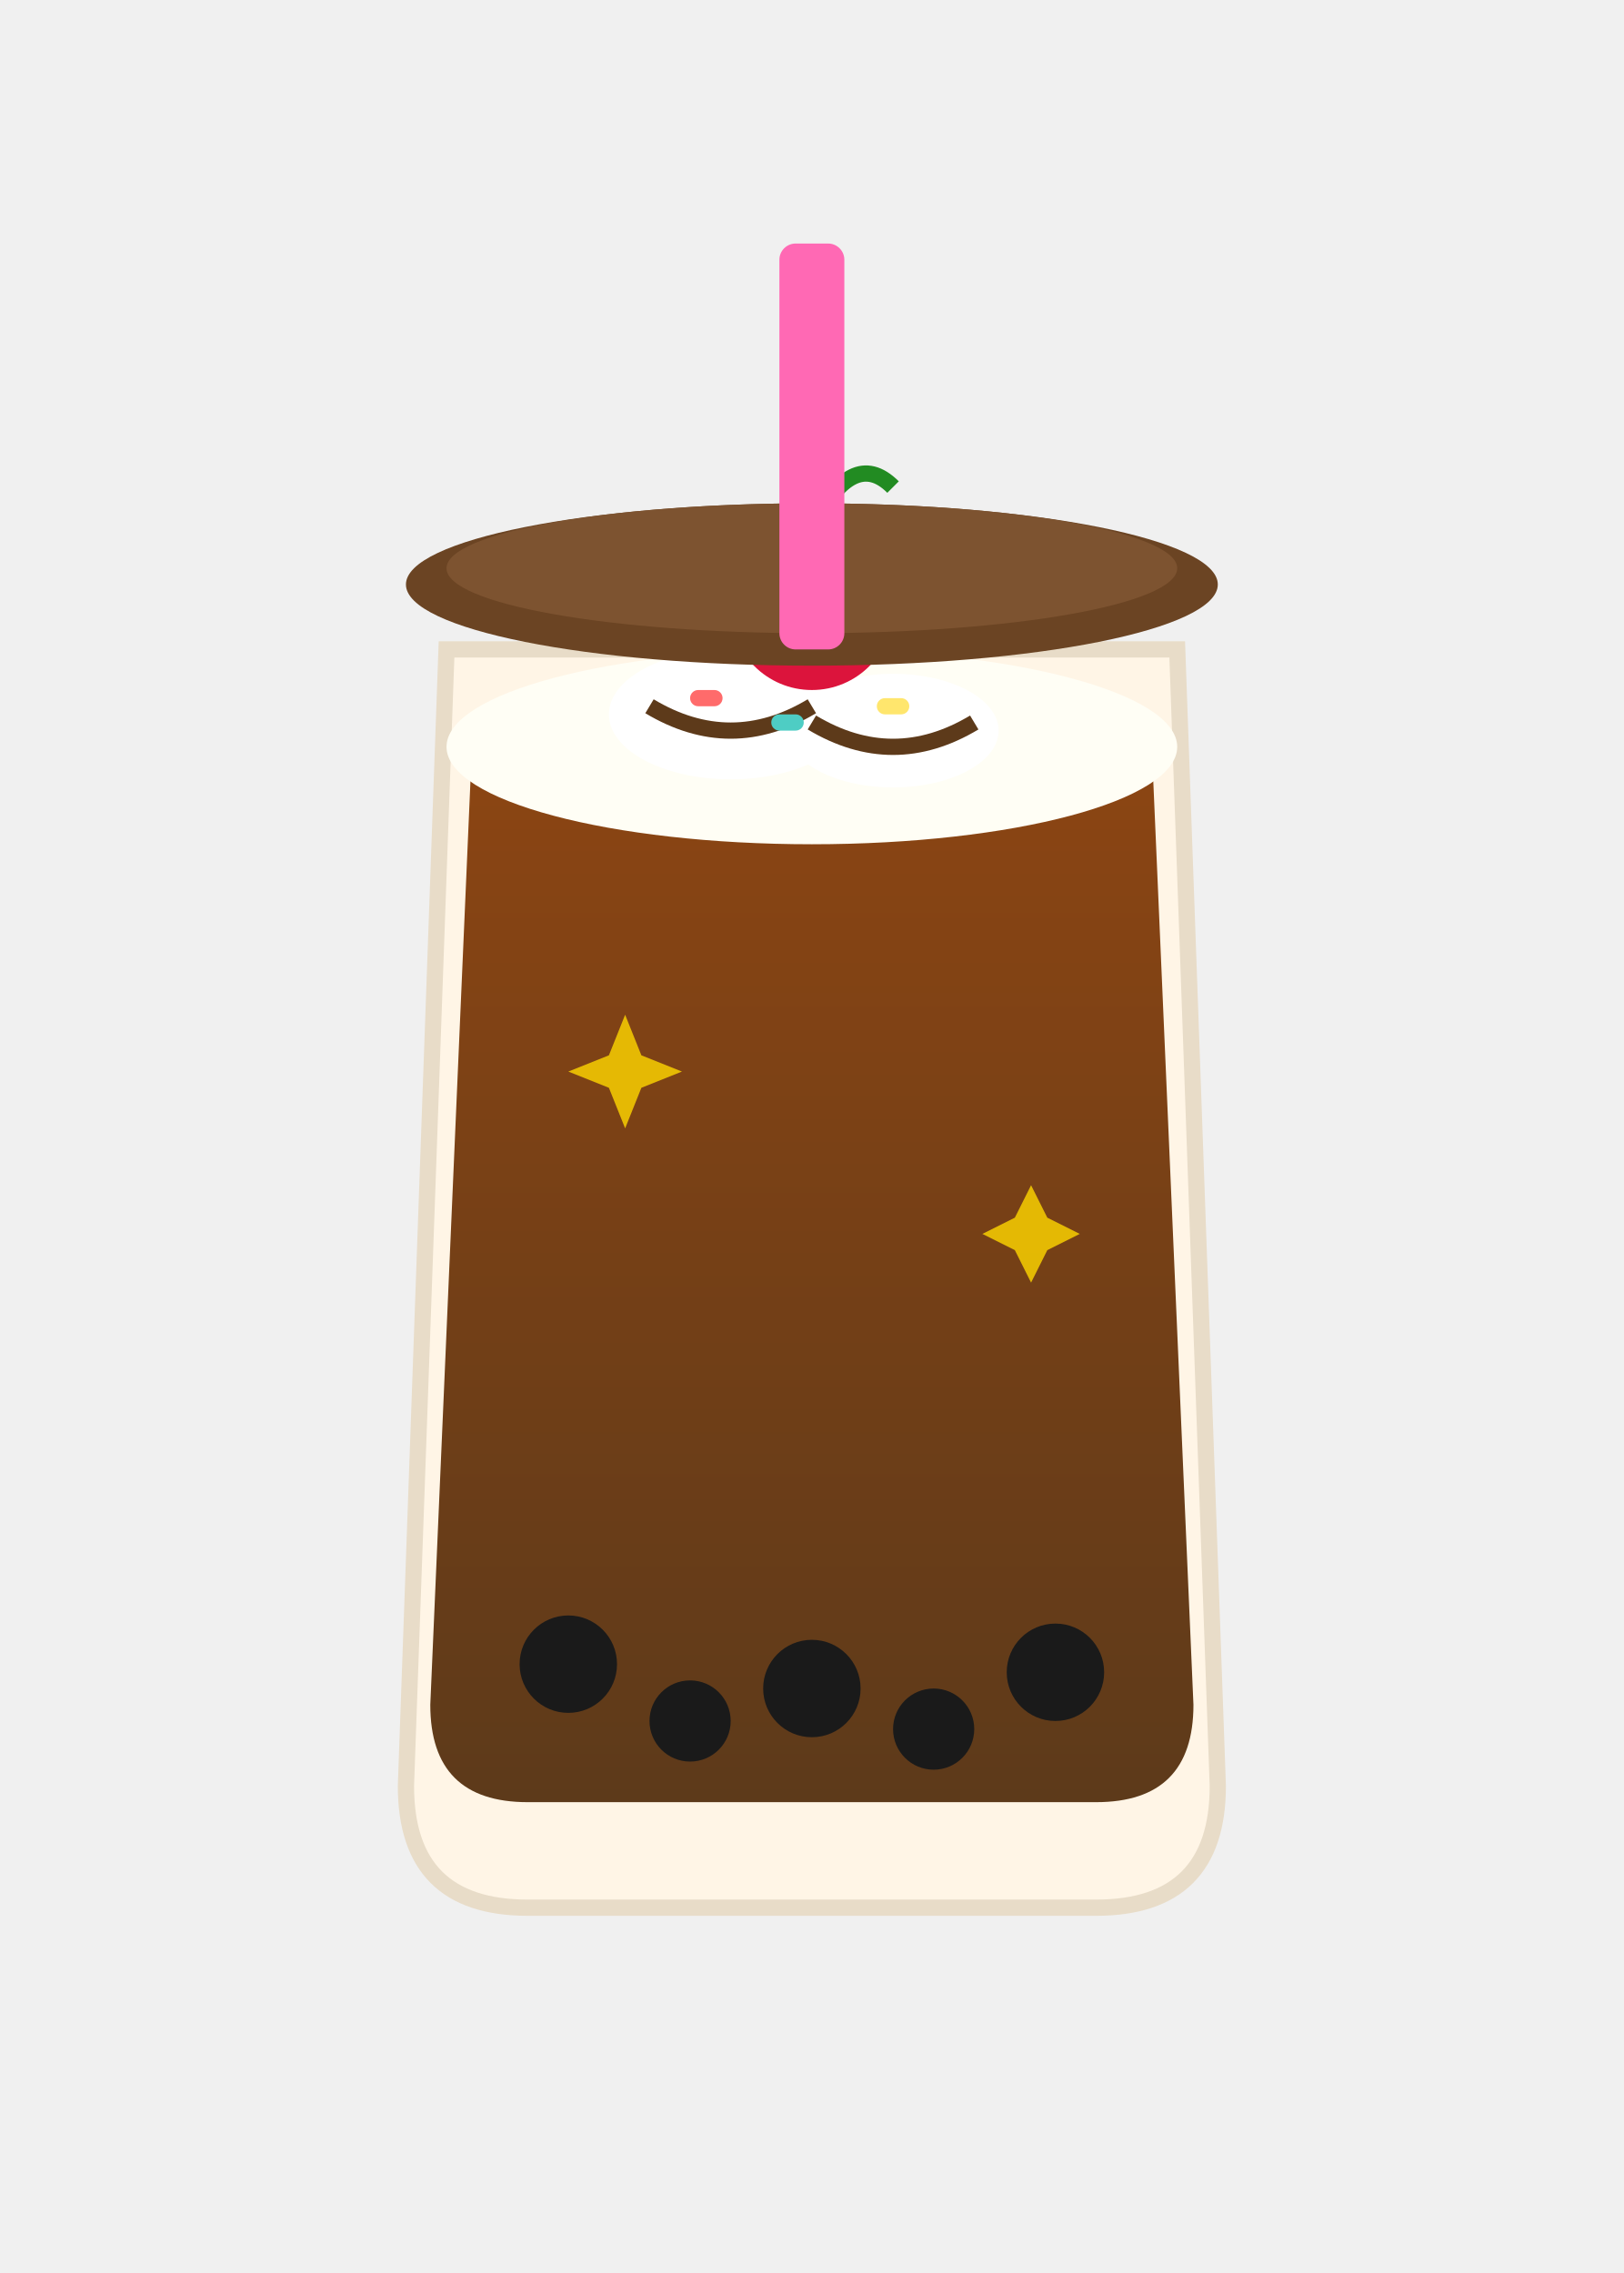
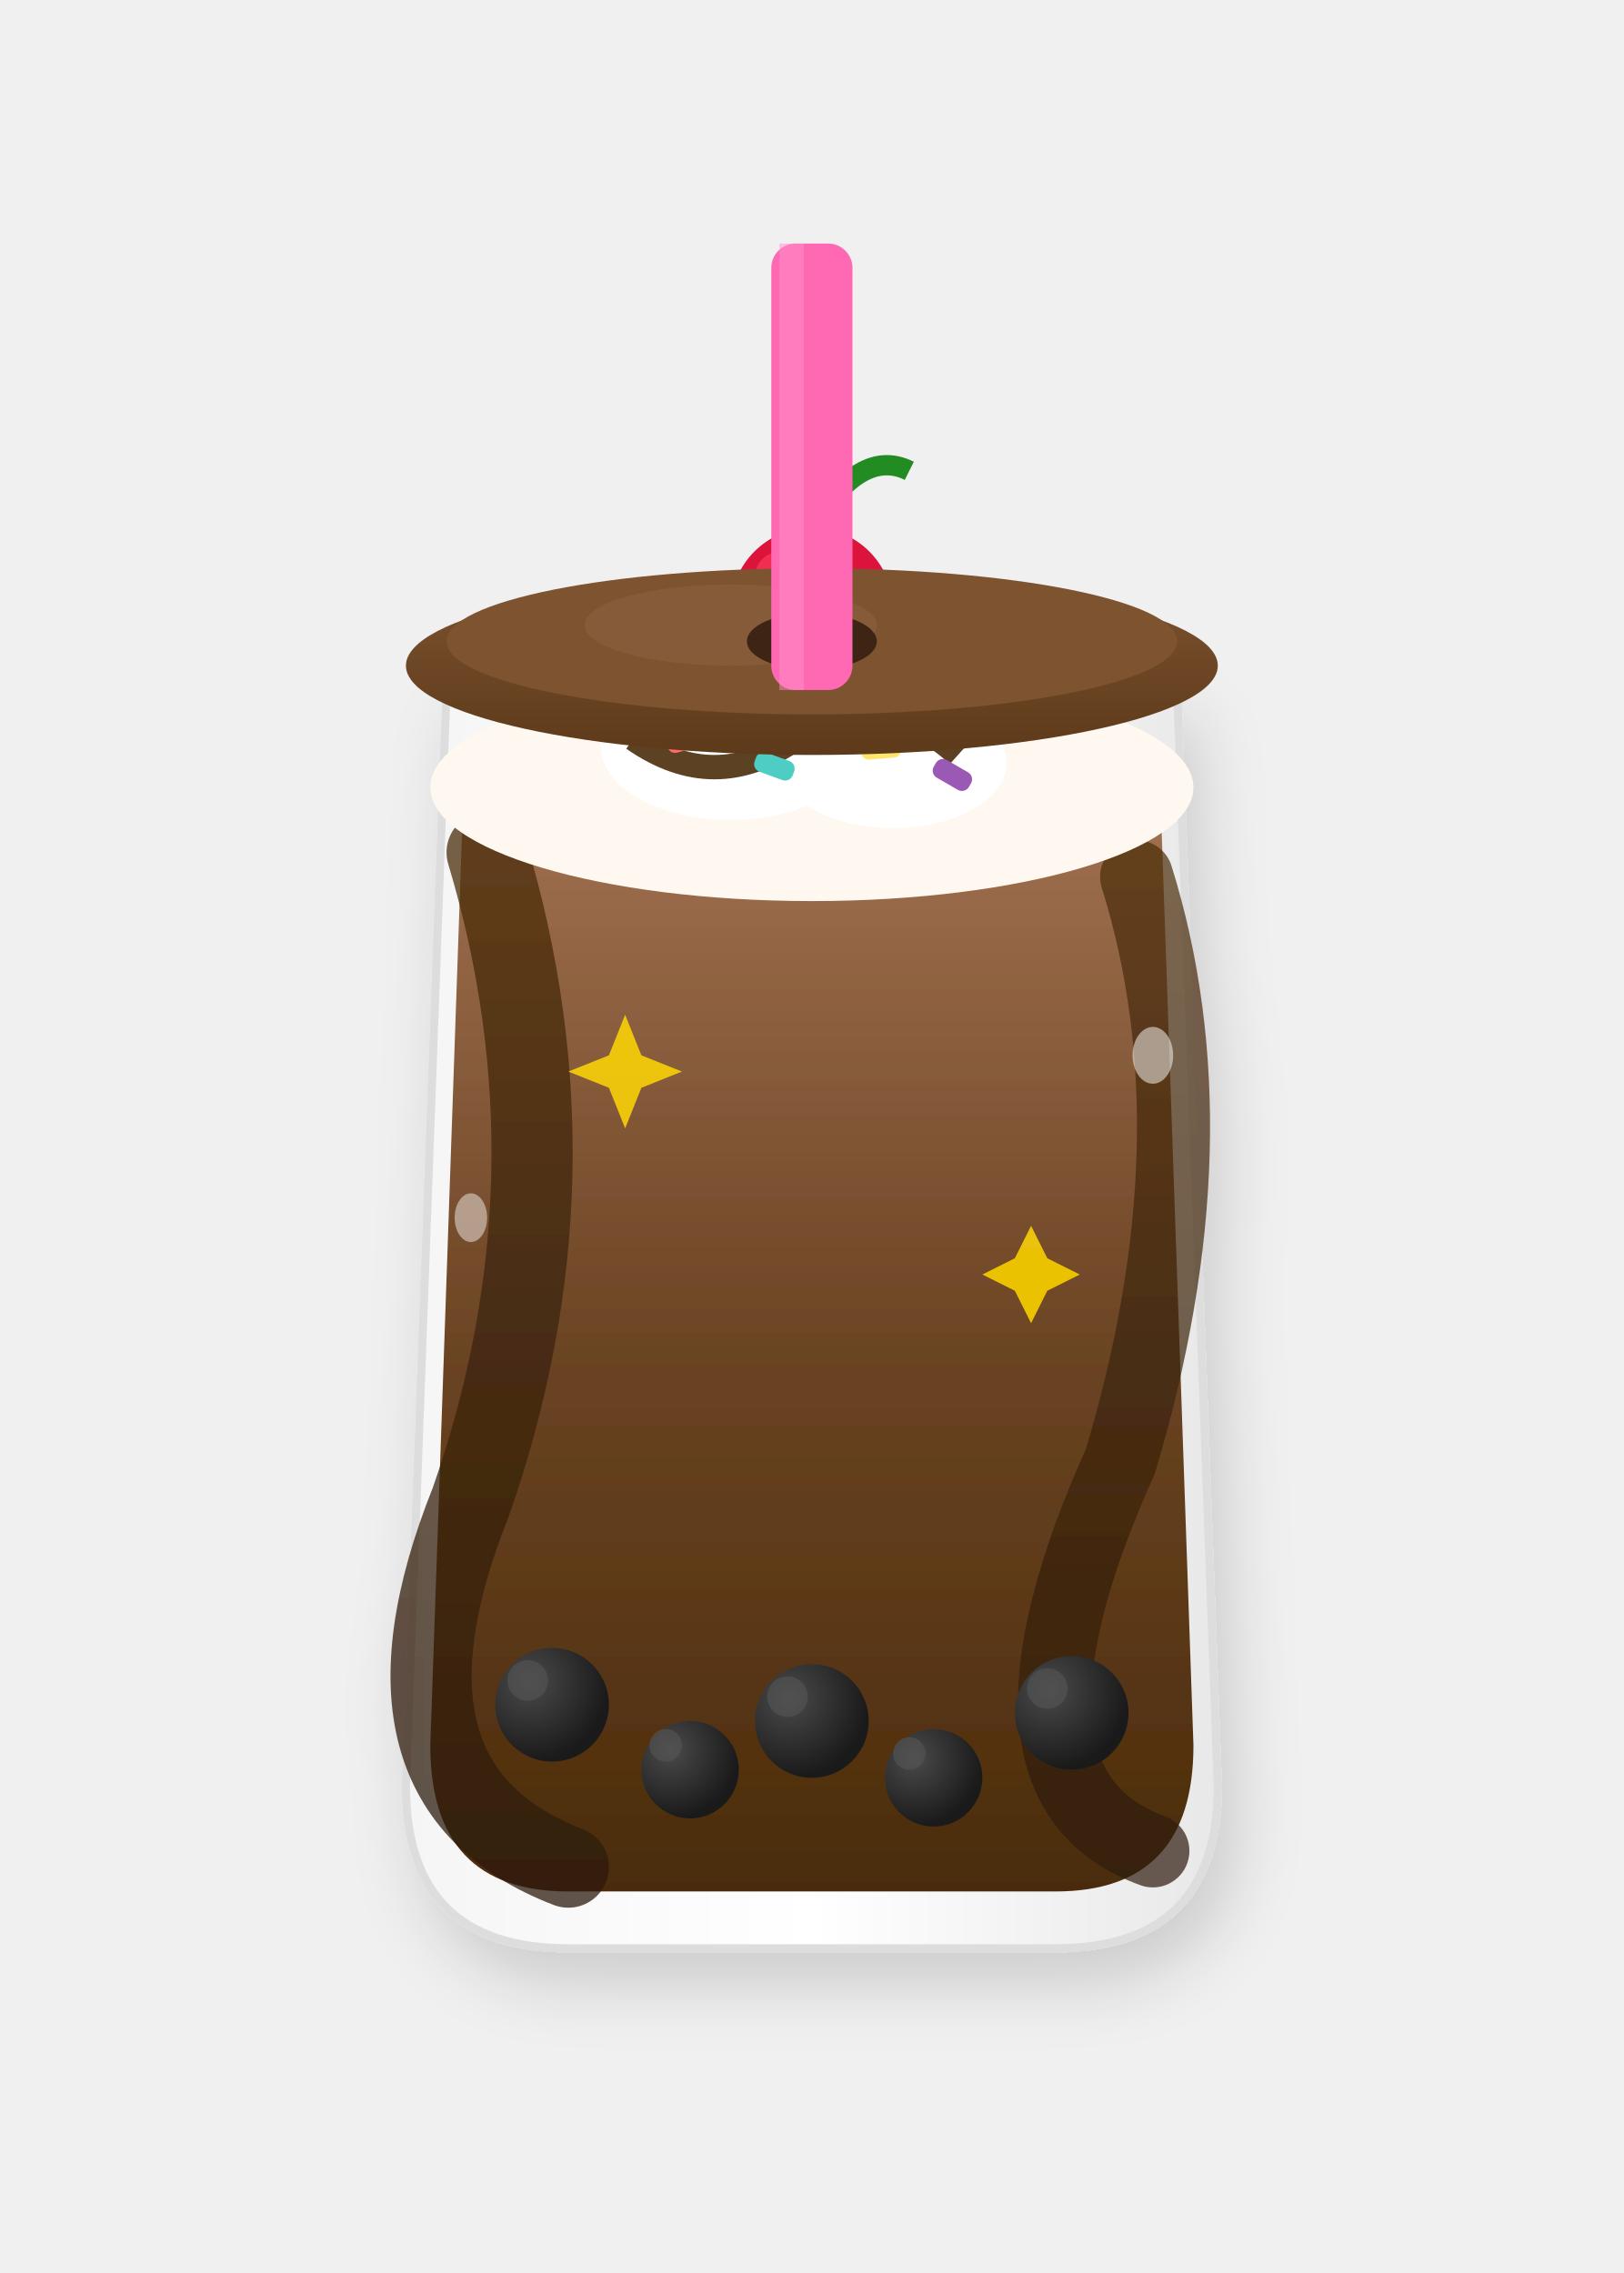
<svg xmlns="http://www.w3.org/2000/svg" viewBox="0 0 200 280">
  <defs>
-     <linearGradient id="kidsChocolate" x1="0%" y1="0%" x2="0%" y2="100%">
-       <stop offset="0%" style="stop-color:#8B4513" />
+     <linearGradient id="cupBodyKidsChoc" x1="0%" y1="0%" x2="100%" y2="0%">
+       <stop offset="0%" style="stop-color:#f5f5f5" />
+       <stop offset="50%" style="stop-color:#ffffff" />
+       <stop offset="100%" style="stop-color:#e8e8e8" />
+     </linearGradient>
+     <linearGradient id="kidsChocolateDrink" x1="0%" y1="0%" x2="0%" y2="100%">
+       <stop offset="0%" style="stop-color:#A07050" />
+       <stop offset="50%" style="stop-color:#6B4423" />
+       <stop offset="100%" style="stop-color:#4A2C0A" />
+     </linearGradient>
+     <linearGradient id="kidsChocolateLid" x1="0%" y1="0%" x2="0%" y2="100%">
+       <stop offset="0%" style="stop-color:#7D5330" />
      <stop offset="100%" style="stop-color:#5D3A1A" />
    </linearGradient>
+     <linearGradient id="chocoSwirl" x1="0%" y1="0%" x2="0%" y2="100%">
+       <stop offset="0%" style="stop-color:#4A2C0A" />
+       <stop offset="100%" style="stop-color:#2D1B0E" />
+     </linearGradient>
+     <radialGradient id="bobaGlowKidsChoc" cx="30%" cy="30%" r="70%">
+       <stop offset="0%" style="stop-color:#4a4a4a" />
+       <stop offset="100%" style="stop-color:#1a1a1a" />
+     </radialGradient>
+     <filter id="shadowKidsChoc" x="-20%" y="-20%" width="140%" height="140%">
+       <feDropShadow dx="2" dy="4" stdDeviation="4" flood-opacity="0.15" />
+     </filter>
  </defs>
-   <path d="M55 80 L50 220 Q50 235 65 235 L135 235 Q150 235 150 220 L145 80 Z" fill="#FFF5E6" stroke="#E8DCC8" stroke-width="2" />
-   <path d="M58 95 L53 210 Q53 222 65 222 L135 222 Q147 222 147 210 L142 95 Z" fill="url(#kidsChocolate)" />
-   <path d="M75 130 L77 125 L79 130 L84 132 L79 134 L77 139 L75 134 L70 132 Z" fill="#FFD700" opacity="0.8" />
-   <path d="M125 150 L127 146 L129 150 L133 152 L129 154 L127 158 L125 154 L121 152 Z" fill="#FFD700" opacity="0.8" />
-   <ellipse cx="100" cy="92" rx="45" ry="12" fill="#FFFEF5" />
-   <ellipse cx="90" cy="88" rx="15" ry="8" fill="#FFFFFF" />
-   <ellipse cx="110" cy="90" rx="13" ry="7" fill="#FFFFFF" />
-   <path d="M80 87 Q90 93 100 87" stroke="#5D3A1A" stroke-width="2" fill="none" />
-   <path d="M100 89 Q110 95 120 89" stroke="#5D3A1A" stroke-width="2" fill="none" />
+   <g filter="url(#shadowKidsChoc)">
+     <path d="M55 85 L50 220 Q50 240 70 240 L130 240 Q150 240 150 220 L145 85 Z" fill="url(#cupBodyKidsChoc)" stroke="#ddd" stroke-width="1" />
+     <path d="M57 100 L53 215 Q53 233 70 233 L130 233 Q147 233 147 215 L143 100 Z" fill="url(#kidsChocolateDrink)" />
+     <path d="M60 105 Q72 145 58 185 Q44 220 70 230" stroke="url(#chocoSwirl)" stroke-width="10" fill="none" stroke-linecap="round" opacity="0.75" />
+     <path d="M140 108 Q150 140 138 180 Q120 220 142 228" stroke="url(#chocoSwirl)" stroke-width="9" fill="none" stroke-linecap="round" opacity="0.7" />
+     <path d="M75 130 L77 125 L79 130 L84 132 L79 134 L77 139 L75 134 L70 132 Z" fill="#FFD700" opacity="0.85" />
+     <path d="M125 155 L127 151 L129 155 L133 157 L129 159 L127 163 L125 159 L121 157 Z" fill="#FFD700" opacity="0.85" />
+   </g>
+   <ellipse cx="100" cy="97" rx="47" ry="14" fill="#FFF8F0" />
+   <ellipse cx="90" cy="92" rx="16" ry="9" fill="#FFFFFF" />
+   <ellipse cx="110" cy="94" rx="14" ry="8" fill="#FFFFFF" />
+   <ellipse cx="100" cy="88" rx="12" ry="7" fill="#FFFFFF" />
+   <path d="M78 91 Q88 98 98 91 Q108 84 118 93" stroke="#4A2C0A" stroke-width="3" fill="none" opacity="0.9" />
  <circle cx="100" cy="75" r="10" fill="#DC143C" />
-   <path d="M100 65 Q105 55 110 60" stroke="#228B22" stroke-width="2" fill="none" />
-   <rect x="85" y="85" width="4" height="2" fill="#FF6B6B" rx="1" />
-   <rect x="95" y="88" width="4" height="2" fill="#4ECDC4" rx="1" />
-   <rect x="108" y="86" width="4" height="2" fill="#FFE66D" rx="1" />
-   <circle cx="70" cy="205" r="6" fill="#1A1A1A" />
-   <circle cx="85" cy="212" r="5" fill="#1A1A1A" />
-   <circle cx="100" cy="208" r="6" fill="#1A1A1A" />
-   <circle cx="115" cy="213" r="5" fill="#1A1A1A" />
-   <circle cx="130" cy="206" r="6" fill="#1A1A1A" />
-   <ellipse cx="100" cy="72" rx="50" ry="10" fill="#6B4423" />
-   <ellipse cx="100" cy="70" rx="45" ry="8" fill="#7D5330" />
-   <rect x="96" y="30" width="8" height="50" fill="#FF69B4" rx="2" />
+   <circle cx="96" cy="71" r="3" fill="#FF4060" opacity="0.6" />
+   <path d="M100 65 Q106 55 112 58" stroke="#228B22" stroke-width="2.5" fill="none" />
+   <rect x="82" y="90" width="5" height="2.5" fill="#FF6B6B" rx="1" transform="rotate(-15 84 91)" />
+   <rect x="93" y="93" width="5" height="2.5" fill="#4ECDC4" rx="1" transform="rotate(20 95 94)" />
+   <rect x="106" y="91" width="5" height="2.5" fill="#FFE66D" rx="1" transform="rotate(-5 108 92)" />
+   <rect x="115" y="94" width="5" height="2.5" fill="#9B59B6" rx="1" transform="rotate(30 117 95)" />
+   <g>
+     <circle cx="68" cy="210" r="7" fill="url(#bobaGlowKidsChoc)" />
+     <circle cx="65" cy="207" r="2.5" fill="#555" opacity="0.6" />
+     <circle cx="85" cy="218" r="6" fill="url(#bobaGlowKidsChoc)" />
+     <circle cx="82" cy="215" r="2" fill="#555" opacity="0.6" />
+     <circle cx="100" cy="212" r="7" fill="url(#bobaGlowKidsChoc)" />
+     <circle cx="97" cy="209" r="2.5" fill="#555" opacity="0.6" />
+     <circle cx="115" cy="219" r="6" fill="url(#bobaGlowKidsChoc)" />
+     <circle cx="112" cy="216" r="2" fill="#555" opacity="0.6" />
+     <circle cx="132" cy="211" r="7" fill="url(#bobaGlowKidsChoc)" />
+     <circle cx="129" cy="208" r="2.5" fill="#555" opacity="0.6" />
+   </g>
+   <ellipse cx="100" cy="82" rx="50" ry="11" fill="url(#kidsChocolateLid)" />
+   <ellipse cx="100" cy="79" rx="45" ry="9" fill="#7D5330" />
+   <ellipse cx="90" cy="77" rx="18" ry="5" fill="#8B6040" opacity="0.6" />
+   <ellipse cx="100" cy="79" rx="8" ry="3.5" fill="#3D2415" />
+   <rect x="95" y="30" width="10" height="55" rx="3" fill="#FF69B4" />
+   <rect x="96" y="30" width="3" height="55" fill="#FF90C8" opacity="0.5" />
+   <ellipse cx="142" cy="130" rx="2.5" ry="3.5" fill="#fff" opacity="0.5" />
+   <ellipse cx="58" cy="150" rx="2" ry="3" fill="#fff" opacity="0.45" />
</svg>
